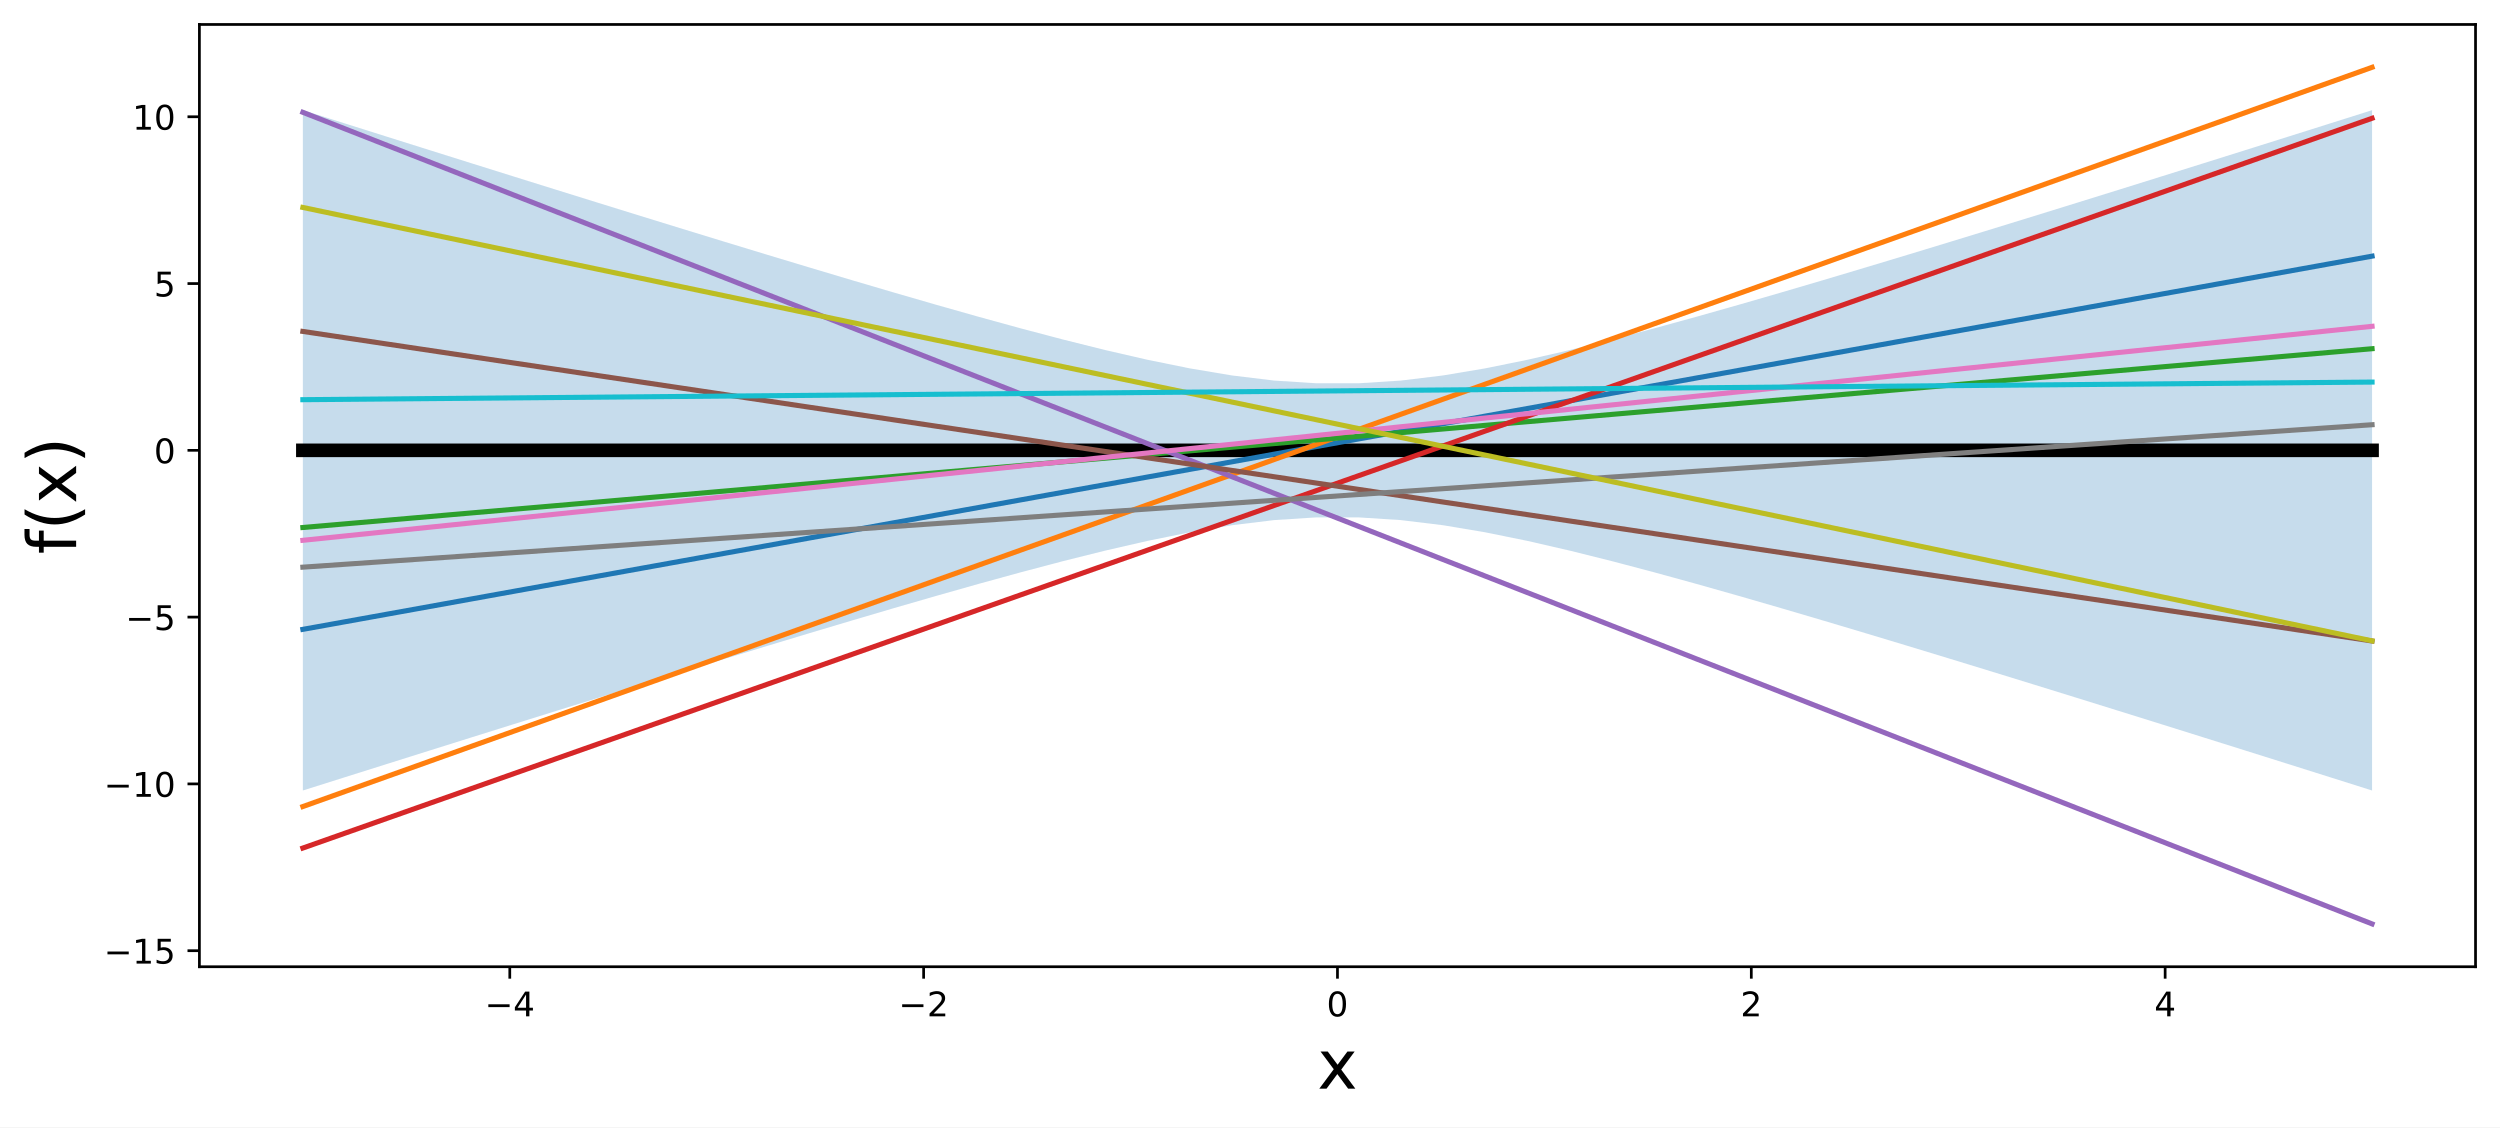
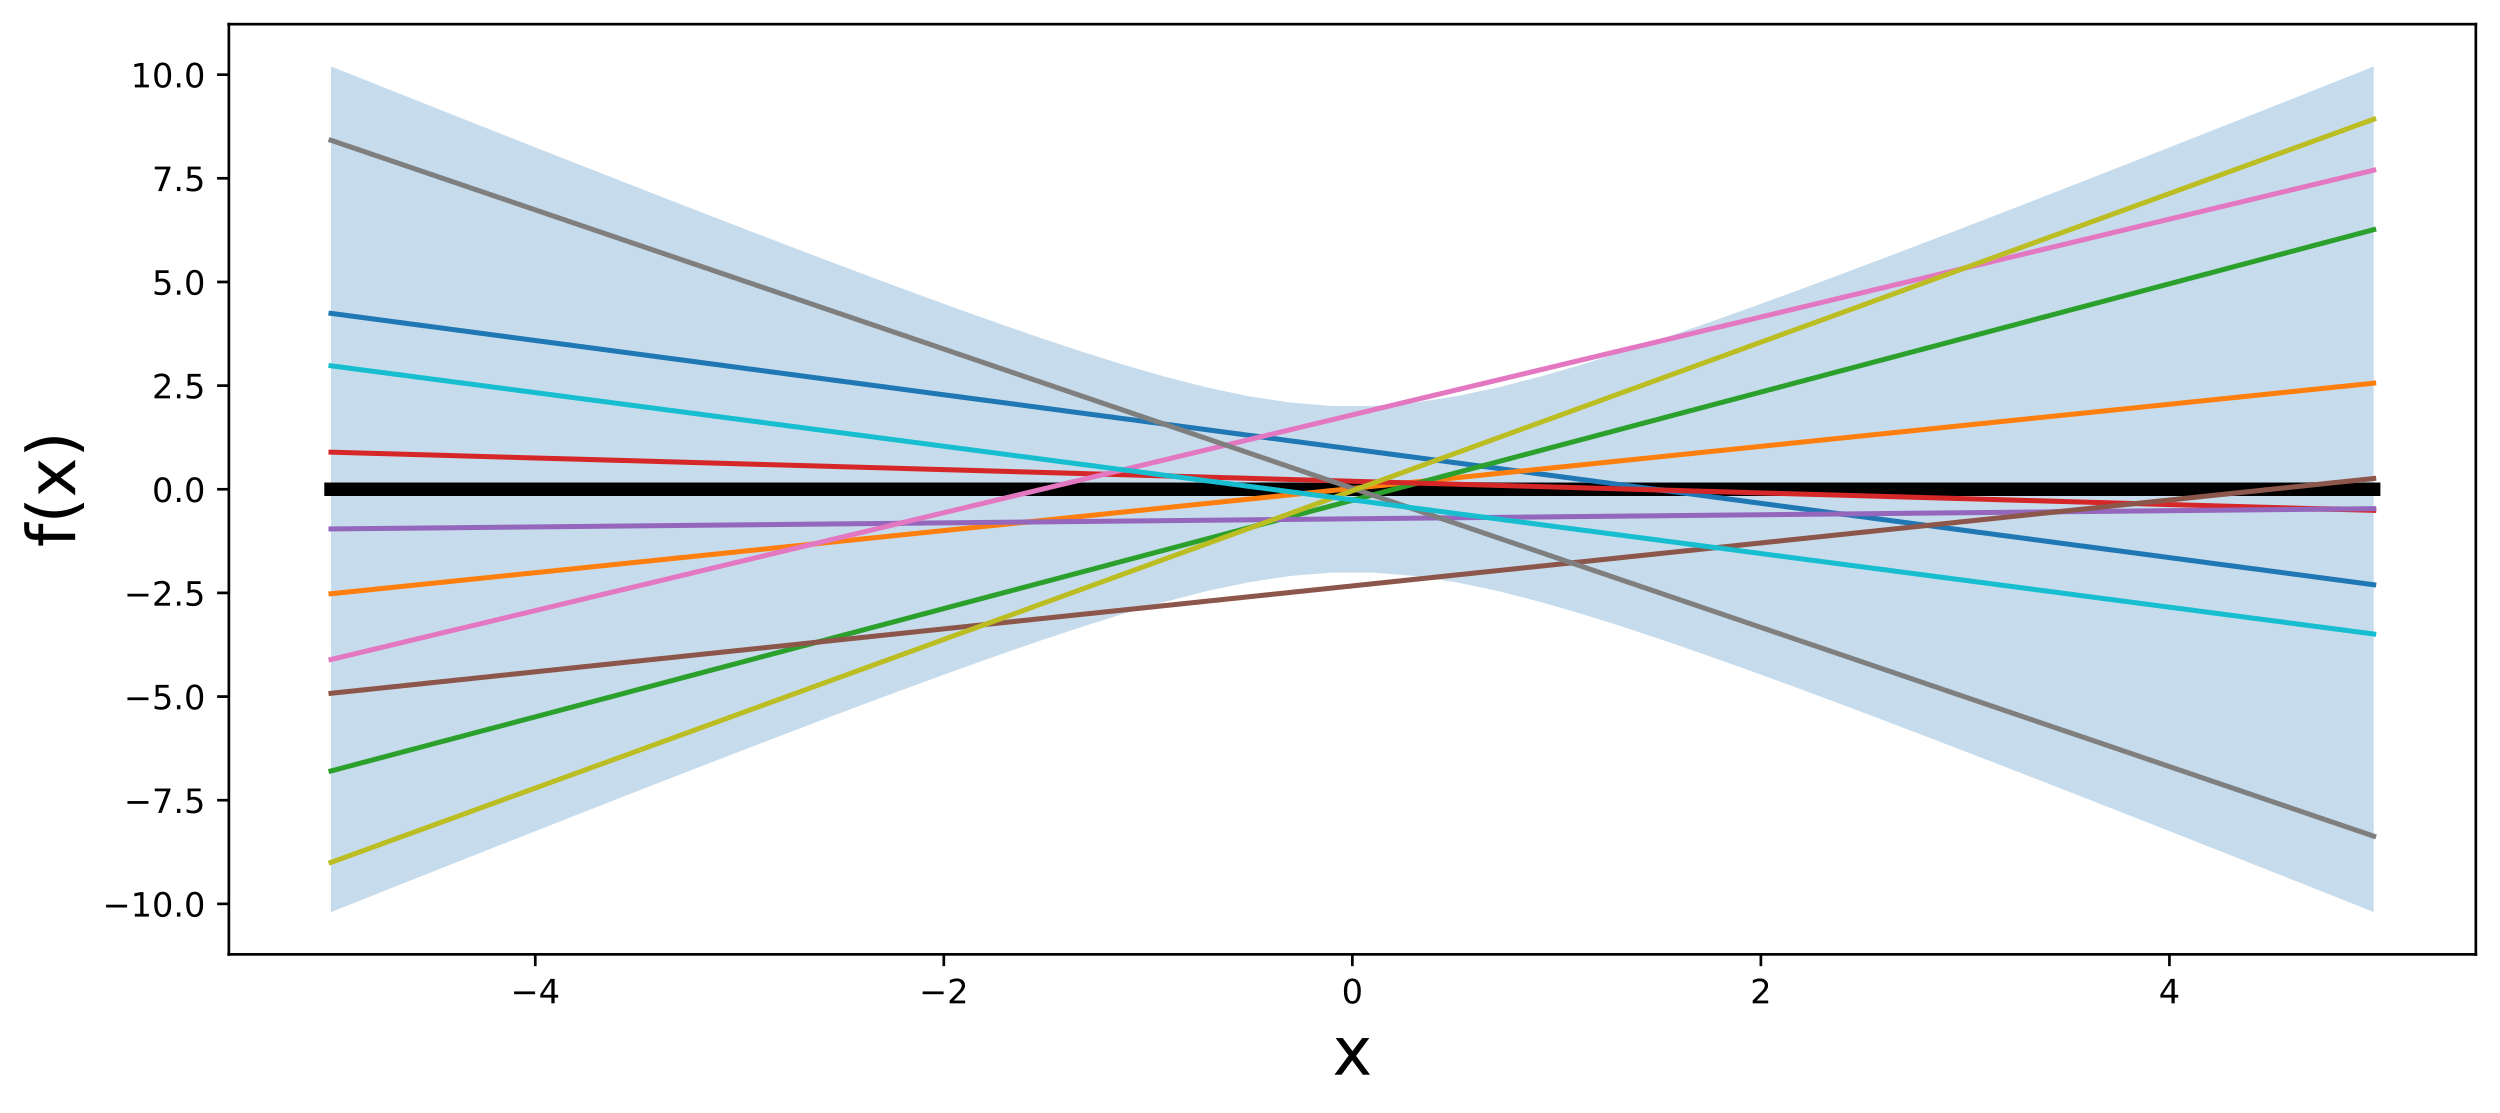
- <svg xmlns="http://www.w3.org/2000/svg" xmlns:xlink="http://www.w3.org/1999/xlink" width="735.461pt" height="331.634pt" viewBox="0 0 735.461 331.634" version="1.1">
+ <svg xmlns="http://www.w3.org/2000/svg" xmlns:xlink="http://www.w3.org/1999/xlink" width="745.002pt" height="331.634pt" viewBox="0 0 745.002 331.634" version="1.1">
  <defs>
    <style type="text/css">*{stroke-linejoin: round; stroke-linecap: butt}</style>
  </defs>
  <g id="figure_1">
    <g id="patch_1">
-       <path d="M 0 331.634  L 735.461 331.634  L 735.461 0  L 0 0  z " style="fill: #ffffff" />
+       <path d="M 0 331.634  L 745.002 331.634  L 745.002 0  L 0 0  z " style="fill: #ffffff" />
    </g>
    <g id="axes_1">
      <g id="patch_2">
-         <path d="M 58.661 284.4  L 728.261 284.4  L 728.261 7.2  L 58.661 7.2  z " style="fill: #ffffff" />
+         <path d="M 68.202 284.4  L 737.802 284.4  L 737.802 7.2  L 68.202 7.2  z " style="fill: #ffffff" />
      </g>
      <g id="PolyCollection_1">
-         <path d="M 89.097 32.409  L 89.097 232.554  L 101.52 228.63  L 113.943 224.713  L 126.366 220.803  L 138.789 216.903  L 151.212 213.013  L 163.635 209.134  L 176.058 205.27  L 188.481 201.421  L 200.904 197.592  L 213.327 193.785  L 225.75 190.004  L 238.173 186.257  L 250.596 182.549  L 263.019 178.891  L 275.442 175.295  L 287.865 171.778  L 300.288 168.364  L 312.711 165.085  L 325.134 161.985  L 337.557 159.128  L 349.98 156.6  L 362.403 154.514  L 374.826 153.006  L 387.249 152.209  L 399.672 152.209  L 412.095 153.006  L 424.518 154.514  L 436.941 156.6  L 449.364 159.128  L 461.787 161.985  L 474.21 165.085  L 486.633 168.364  L 499.056 171.778  L 511.479 175.295  L 523.902 178.891  L 536.326 182.549  L 548.749 186.257  L 561.172 190.004  L 573.595 193.785  L 586.018 197.592  L 598.441 201.421  L 610.864 205.27  L 623.287 209.134  L 635.71 213.013  L 648.133 216.903  L 660.556 220.803  L 672.979 224.713  L 685.402 228.63  L 697.825 232.554  L 697.825 32.409  L 697.825 32.409  L 685.402 36.333  L 672.979 40.251  L 660.556 44.16  L 648.133 48.06  L 635.71 51.951  L 623.287 55.829  L 610.864 59.693  L 598.441 63.542  L 586.018 67.372  L 573.595 71.179  L 561.172 74.959  L 548.749 78.706  L 536.326 82.414  L 523.902 86.072  L 511.479 89.668  L 499.056 93.185  L 486.633 96.599  L 474.21 99.879  L 461.787 102.978  L 449.364 105.835  L 436.941 108.363  L 424.518 110.449  L 412.095 111.957  L 399.672 112.754  L 387.249 112.754  L 374.826 111.957  L 362.403 110.449  L 349.98 108.363  L 337.557 105.835  L 325.134 102.978  L 312.711 99.879  L 300.288 96.599  L 287.865 93.185  L 275.442 89.668  L 263.019 86.072  L 250.596 82.414  L 238.173 78.706  L 225.75 74.959  L 213.327 71.179  L 200.904 67.372  L 188.481 63.542  L 176.058 59.693  L 163.635 55.829  L 151.212 51.951  L 138.789 48.06  L 126.366 44.16  L 113.943 40.251  L 101.52 36.333  L 89.097 32.409  z " clip-path="url(#pd3c9de4908)" style="fill: #1f77b4; fill-opacity: 0.25" />
+         <path d="M 98.638 19.8  L 98.638 271.8  L 111.061 266.859  L 123.484 261.927  L 135.907 257.004  L 148.33 252.093  L 160.753 247.195  L 173.176 242.312  L 185.599 237.446  L 198.022 232.601  L 210.445 227.779  L 222.868 222.986  L 235.291 218.226  L 247.714 213.508  L 260.137 208.839  L 272.56 204.233  L 284.983 199.706  L 297.406 195.278  L 309.829 190.979  L 322.252 186.85  L 334.675 182.947  L 347.098 179.35  L 359.521 176.167  L 371.944 173.541  L 384.367 171.643  L 396.79 170.639  L 409.213 170.639  L 421.636 171.643  L 434.059 173.541  L 446.482 176.167  L 458.905 179.35  L 471.328 182.947  L 483.751 186.85  L 496.174 190.979  L 508.597 195.278  L 521.02 199.706  L 533.443 204.233  L 545.866 208.839  L 558.289 213.508  L 570.712 218.226  L 583.135 222.986  L 595.558 227.779  L 607.981 232.601  L 620.404 237.446  L 632.827 242.312  L 645.25 247.195  L 657.673 252.093  L 670.096 257.004  L 682.519 261.927  L 694.942 266.859  L 707.365 271.8  L 707.365 19.8  L 707.365 19.8  L 694.942 24.741  L 682.519 29.673  L 670.096 34.596  L 657.673 39.507  L 645.25 44.405  L 632.827 49.288  L 620.404 54.154  L 607.981 58.999  L 595.558 63.821  L 583.135 68.614  L 570.712 73.374  L 558.289 78.092  L 545.866 82.761  L 533.443 87.367  L 521.02 91.894  L 508.597 96.322  L 496.174 100.621  L 483.751 104.75  L 471.328 108.653  L 458.905 112.25  L 446.482 115.433  L 434.059 118.059  L 421.636 119.957  L 409.213 120.961  L 396.79 120.961  L 384.367 119.957  L 371.944 118.059  L 359.521 115.433  L 347.098 112.25  L 334.675 108.653  L 322.252 104.75  L 309.829 100.621  L 297.406 96.322  L 284.983 91.894  L 272.56 87.367  L 260.137 82.761  L 247.714 78.092  L 235.291 73.374  L 222.868 68.614  L 210.445 63.821  L 198.022 58.999  L 185.599 54.154  L 173.176 49.288  L 160.753 44.405  L 148.33 39.507  L 135.907 34.596  L 123.484 29.673  L 111.061 24.741  L 98.638 19.8  z " clip-path="url(#pa47fdd08b4)" style="fill: #1f77b4; fill-opacity: 0.25" />
      </g>
      <g id="matplotlib.axis_1">
        <g id="xtick_1">
          <g id="line2d_1">
            <defs>
-               <path id="m77537a6615" d="M 0 0  L 0 3.5  " style="stroke: #000000; stroke-width: 0.8" />
+               <path id="mb3cafa2894" d="M 0 0  L 0 3.5  " style="stroke: #000000; stroke-width: 0.8" />
            </defs>
            <g>
-               <use xlink:href="#m77537a6615" x="149.97" y="284.4" style="stroke: #000000; stroke-width: 0.8" />
+               <use xlink:href="#mb3cafa2894" x="159.511" y="284.4" style="stroke: #000000; stroke-width: 0.8" />
            </g>
          </g>
          <g id="text_1">
-             <g transform="translate(142.5989 298.9984) scale(0.1 -0.1)">
+             <g transform="translate(152.1396 298.9984) scale(0.1 -0.1)">
              <defs>
                <path id="DejaVuSans-2212" d="M 678 2272  L 4684 2272  L 4684 1741  L 678 1741  L 678 2272  z " transform="scale(0.015625)" />
                <path id="DejaVuSans-34" d="M 2419 4116  L 825 1625  L 2419 1625  L 2419 4116  z M 2253 4666  L 3047 4666  L 3047 1625  L 3713 1625  L 3713 1100  L 3047 1100  L 3047 0  L 2419 0  L 2419 1100  L 313 1100  L 313 1709  L 2253 4666  z " transform="scale(0.015625)" />
              </defs>
              <use xlink:href="#DejaVuSans-2212" />
              <use xlink:href="#DejaVuSans-34" x="83.789" />
            </g>
          </g>
        </g>
        <g id="xtick_2">
          <g id="line2d_2">
            <g>
-               <use xlink:href="#m77537a6615" x="271.715" y="284.4" style="stroke: #000000; stroke-width: 0.8" />
+               <use xlink:href="#mb3cafa2894" x="281.256" y="284.4" style="stroke: #000000; stroke-width: 0.8" />
            </g>
          </g>
          <g id="text_2">
-             <g transform="translate(264.3444 298.9984) scale(0.1 -0.1)">
+             <g transform="translate(273.885 298.9984) scale(0.1 -0.1)">
              <defs>
                <path id="DejaVuSans-32" d="M 1228 531  L 3431 531  L 3431 0  L 469 0  L 469 531  Q 828 903 1448 1529  Q 2069 2156 2228 2338  Q 2531 2678 2651 2914  Q 2772 3150 2772 3378  Q 2772 3750 2511 3984  Q 2250 4219 1831 4219  Q 1534 4219 1204 4116  Q 875 4013 500 3803  L 500 4441  Q 881 4594 1212 4672  Q 1544 4750 1819 4750  Q 2544 4750 2975 4387  Q 3406 4025 3406 3419  Q 3406 3131 3298 2873  Q 3191 2616 2906 2266  Q 2828 2175 2409 1742  Q 1991 1309 1228 531  z " transform="scale(0.015625)" />
              </defs>
              <use xlink:href="#DejaVuSans-2212" />
              <use xlink:href="#DejaVuSans-32" x="83.789" />
            </g>
          </g>
        </g>
        <g id="xtick_3">
          <g id="line2d_3">
            <g>
-               <use xlink:href="#m77537a6615" x="393.461" y="284.4" style="stroke: #000000; stroke-width: 0.8" />
+               <use xlink:href="#mb3cafa2894" x="403.002" y="284.4" style="stroke: #000000; stroke-width: 0.8" />
            </g>
          </g>
          <g id="text_3">
-             <g transform="translate(390.2797 298.9984) scale(0.1 -0.1)">
+             <g transform="translate(399.8203 298.9984) scale(0.1 -0.1)">
              <defs>
                <path id="DejaVuSans-30" d="M 2034 4250  Q 1547 4250 1301 3770  Q 1056 3291 1056 2328  Q 1056 1369 1301 889  Q 1547 409 2034 409  Q 2525 409 2770 889  Q 3016 1369 3016 2328  Q 3016 3291 2770 3770  Q 2525 4250 2034 4250  z M 2034 4750  Q 2819 4750 3233 4129  Q 3647 3509 3647 2328  Q 3647 1150 3233 529  Q 2819 -91 2034 -91  Q 1250 -91 836 529  Q 422 1150 422 2328  Q 422 3509 836 4129  Q 1250 4750 2034 4750  z " transform="scale(0.015625)" />
              </defs>
              <use xlink:href="#DejaVuSans-30" />
            </g>
          </g>
        </g>
        <g id="xtick_4">
          <g id="line2d_4">
            <g>
-               <use xlink:href="#m77537a6615" x="515.206" y="284.4" style="stroke: #000000; stroke-width: 0.8" />
+               <use xlink:href="#mb3cafa2894" x="524.747" y="284.4" style="stroke: #000000; stroke-width: 0.8" />
            </g>
          </g>
          <g id="text_4">
-             <g transform="translate(512.0251 298.9984) scale(0.1 -0.1)">
+             <g transform="translate(521.5658 298.9984) scale(0.1 -0.1)">
              <use xlink:href="#DejaVuSans-32" />
            </g>
          </g>
        </g>
        <g id="xtick_5">
          <g id="line2d_5">
            <g>
-               <use xlink:href="#m77537a6615" x="636.952" y="284.4" style="stroke: #000000; stroke-width: 0.8" />
+               <use xlink:href="#mb3cafa2894" x="646.492" y="284.4" style="stroke: #000000; stroke-width: 0.8" />
            </g>
          </g>
          <g id="text_5">
-             <g transform="translate(633.7706 298.9984) scale(0.1 -0.1)">
+             <g transform="translate(643.3112 298.9984) scale(0.1 -0.1)">
              <use xlink:href="#DejaVuSans-34" />
            </g>
          </g>
        </g>
        <g id="text_6">
-           <g transform="translate(387.5422 320.275) scale(0.2 -0.2)">
+           <g transform="translate(397.0828 320.275) scale(0.2 -0.2)">
            <defs>
              <path id="DejaVuSans-78" d="M 3513 3500  L 2247 1797  L 3578 0  L 2900 0  L 1881 1375  L 863 0  L 184 0  L 1544 1831  L 300 3500  L 978 3500  L 1906 2253  L 2834 3500  L 3513 3500  z " transform="scale(0.015625)" />
            </defs>
            <use xlink:href="#DejaVuSans-78" />
          </g>
        </g>
      </g>
      <g id="matplotlib.axis_2">
        <g id="ytick_1">
          <g id="line2d_6">
            <defs>
-               <path id="m934f6e94f5" d="M 0 0  L -3.5 0  " style="stroke: #000000; stroke-width: 0.8" />
+               <path id="m57ff0c80ed" d="M 0 0  L -3.5 0  " style="stroke: #000000; stroke-width: 0.8" />
            </defs>
            <g>
-               <use xlink:href="#m934f6e94f5" x="58.661" y="279.676" style="stroke: #000000; stroke-width: 0.8" />
+               <use xlink:href="#m57ff0c80ed" x="68.202" y="269.353" style="stroke: #000000; stroke-width: 0.8" />
            </g>
          </g>
          <g id="text_7">
-             <g transform="translate(30.55625 283.4748) scale(0.1 -0.1)">
+             <g transform="translate(30.55625 273.1524) scale(0.1 -0.1)">
              <defs>
                <path id="DejaVuSans-31" d="M 794 531  L 1825 531  L 1825 4091  L 703 3866  L 703 4441  L 1819 4666  L 2450 4666  L 2450 531  L 3481 531  L 3481 0  L 794 0  L 794 531  z " transform="scale(0.015625)" />
-                 <path id="DejaVuSans-35" d="M 691 4666  L 3169 4666  L 3169 4134  L 1269 4134  L 1269 2991  Q 1406 3038 1543 3061  Q 1681 3084 1819 3084  Q 2600 3084 3056 2656  Q 3513 2228 3513 1497  Q 3513 744 3044 326  Q 2575 -91 1722 -91  Q 1428 -91 1123 -41  Q 819 9 494 109  L 494 744  Q 775 591 1075 516  Q 1375 441 1709 441  Q 2250 441 2565 725  Q 2881 1009 2881 1497  Q 2881 1984 2565 2268  Q 2250 2553 1709 2553  Q 1456 2553 1204 2497  Q 953 2441 691 2322  L 691 4666  z " transform="scale(0.015625)" />
+                 <path id="DejaVuSans-2e" d="M 684 794  L 1344 794  L 1344 0  L 684 0  L 684 794  z " transform="scale(0.015625)" />
              </defs>
              <use xlink:href="#DejaVuSans-2212" />
              <use xlink:href="#DejaVuSans-31" x="83.789" />
-               <use xlink:href="#DejaVuSans-35" x="147.412" />
+               <use xlink:href="#DejaVuSans-30" x="147.412" />
+               <use xlink:href="#DejaVuSans-2e" x="211.035" />
+               <use xlink:href="#DejaVuSans-30" x="242.822" />
            </g>
          </g>
        </g>
        <g id="ytick_2">
          <g id="line2d_7">
            <g>
-               <use xlink:href="#m934f6e94f5" x="58.661" y="230.611" style="stroke: #000000; stroke-width: 0.8" />
+               <use xlink:href="#m57ff0c80ed" x="68.202" y="238.465" style="stroke: #000000; stroke-width: 0.8" />
            </g>
          </g>
          <g id="text_8">
-             <g transform="translate(30.55625 234.4101) scale(0.1 -0.1)">
-               <use xlink:href="#DejaVuSans-2212" />
-               <use xlink:href="#DejaVuSans-31" x="83.789" />
-               <use xlink:href="#DejaVuSans-30" x="147.412" />
+             <g transform="translate(36.91875 242.2641) scale(0.1 -0.1)">
+               <defs>
+                 <path id="DejaVuSans-37" d="M 525 4666  L 3525 4666  L 3525 4397  L 1831 0  L 1172 0  L 2766 4134  L 525 4134  L 525 4666  z " transform="scale(0.015625)" />
+                 <path id="DejaVuSans-35" d="M 691 4666  L 3169 4666  L 3169 4134  L 1269 4134  L 1269 2991  Q 1406 3038 1543 3061  Q 1681 3084 1819 3084  Q 2600 3084 3056 2656  Q 3513 2228 3513 1497  Q 3513 744 3044 326  Q 2575 -91 1722 -91  Q 1428 -91 1123 -41  Q 819 9 494 109  L 494 744  Q 775 591 1075 516  Q 1375 441 1709 441  Q 2250 441 2565 725  Q 2881 1009 2881 1497  Q 2881 1984 2565 2268  Q 2250 2553 1709 2553  Q 1456 2553 1204 2497  Q 953 2441 691 2322  L 691 4666  z " transform="scale(0.015625)" />
+               </defs>
+               <use xlink:href="#DejaVuSans-2212" />
+               <use xlink:href="#DejaVuSans-37" x="83.789" />
+               <use xlink:href="#DejaVuSans-2e" x="147.412" />
+               <use xlink:href="#DejaVuSans-35" x="179.199" />
            </g>
          </g>
        </g>
        <g id="ytick_3">
          <g id="line2d_8">
            <g>
-               <use xlink:href="#m934f6e94f5" x="58.661" y="181.546" style="stroke: #000000; stroke-width: 0.8" />
+               <use xlink:href="#m57ff0c80ed" x="68.202" y="207.577" style="stroke: #000000; stroke-width: 0.8" />
            </g>
          </g>
          <g id="text_9">
-             <g transform="translate(36.91875 185.3455) scale(0.1 -0.1)">
+             <g transform="translate(36.91875 211.3758) scale(0.1 -0.1)">
              <use xlink:href="#DejaVuSans-2212" />
              <use xlink:href="#DejaVuSans-35" x="83.789" />
+               <use xlink:href="#DejaVuSans-2e" x="147.412" />
+               <use xlink:href="#DejaVuSans-30" x="179.199" />
            </g>
          </g>
        </g>
        <g id="ytick_4">
          <g id="line2d_9">
            <g>
-               <use xlink:href="#m934f6e94f5" x="58.661" y="132.482" style="stroke: #000000; stroke-width: 0.8" />
+               <use xlink:href="#m57ff0c80ed" x="68.202" y="176.688" style="stroke: #000000; stroke-width: 0.8" />
            </g>
          </g>
          <g id="text_10">
-             <g transform="translate(45.29844 136.2808) scale(0.1 -0.1)">
-               <use xlink:href="#DejaVuSans-30" />
+             <g transform="translate(36.91875 180.4875) scale(0.1 -0.1)">
+               <use xlink:href="#DejaVuSans-2212" />
+               <use xlink:href="#DejaVuSans-32" x="83.789" />
+               <use xlink:href="#DejaVuSans-2e" x="147.412" />
+               <use xlink:href="#DejaVuSans-35" x="179.199" />
            </g>
          </g>
        </g>
        <g id="ytick_5">
          <g id="line2d_10">
            <g>
-               <use xlink:href="#m934f6e94f5" x="58.661" y="83.417" style="stroke: #000000; stroke-width: 0.8" />
+               <use xlink:href="#m57ff0c80ed" x="68.202" y="145.8" style="stroke: #000000; stroke-width: 0.8" />
            </g>
          </g>
          <g id="text_11">
-             <g transform="translate(45.29844 87.21618) scale(0.1 -0.1)">
-               <use xlink:href="#DejaVuSans-35" />
+             <g transform="translate(45.29844 149.5992) scale(0.1 -0.1)">
+               <use xlink:href="#DejaVuSans-30" />
+               <use xlink:href="#DejaVuSans-2e" x="63.623" />
+               <use xlink:href="#DejaVuSans-30" x="95.41" />
            </g>
          </g>
        </g>
        <g id="ytick_6">
          <g id="line2d_11">
            <g>
-               <use xlink:href="#m934f6e94f5" x="58.661" y="34.352" style="stroke: #000000; stroke-width: 0.8" />
+               <use xlink:href="#m57ff0c80ed" x="68.202" y="114.912" style="stroke: #000000; stroke-width: 0.8" />
            </g>
          </g>
          <g id="text_12">
-             <g transform="translate(38.93594 38.15154) scale(0.1 -0.1)">
+             <g transform="translate(45.29844 118.7109) scale(0.1 -0.1)">
+               <use xlink:href="#DejaVuSans-32" />
+               <use xlink:href="#DejaVuSans-2e" x="63.623" />
+               <use xlink:href="#DejaVuSans-35" x="95.41" />
+             </g>
+           </g>
+         </g>
+         <g id="ytick_7">
+           <g id="line2d_12">
+             <g>
+               <use xlink:href="#m57ff0c80ed" x="68.202" y="84.023" style="stroke: #000000; stroke-width: 0.8" />
+             </g>
+           </g>
+           <g id="text_13">
+             <g transform="translate(45.29844 87.82264) scale(0.1 -0.1)">
+               <use xlink:href="#DejaVuSans-35" />
+               <use xlink:href="#DejaVuSans-2e" x="63.623" />
+               <use xlink:href="#DejaVuSans-30" x="95.41" />
+             </g>
+           </g>
+         </g>
+         <g id="ytick_8">
+           <g id="line2d_13">
+             <g>
+               <use xlink:href="#m57ff0c80ed" x="68.202" y="53.135" style="stroke: #000000; stroke-width: 0.8" />
+             </g>
+           </g>
+           <g id="text_14">
+             <g transform="translate(45.29844 56.93435) scale(0.1 -0.1)">
+               <use xlink:href="#DejaVuSans-37" />
+               <use xlink:href="#DejaVuSans-2e" x="63.623" />
+               <use xlink:href="#DejaVuSans-35" x="95.41" />
+             </g>
+           </g>
+         </g>
+         <g id="ytick_9">
+           <g id="line2d_14">
+             <g>
+               <use xlink:href="#m57ff0c80ed" x="68.202" y="22.247" style="stroke: #000000; stroke-width: 0.8" />
+             </g>
+           </g>
+           <g id="text_15">
+             <g transform="translate(38.93594 26.04605) scale(0.1 -0.1)">
              <use xlink:href="#DejaVuSans-31" />
              <use xlink:href="#DejaVuSans-30" x="63.623" />
-             </g>
-           </g>
-         </g>
-         <g id="text_13">
+               <use xlink:href="#DejaVuSans-2e" x="127.246" />
+               <use xlink:href="#DejaVuSans-30" x="159.033" />
+             </g>
+           </g>
+         </g>
+         <g id="text_16">
          <g transform="translate(22.39688 163.0422) rotate(-90) scale(0.2 -0.2)">
            <defs>
              <path id="DejaVuSans-66" d="M 2375 4863  L 2375 4384  L 1825 4384  Q 1516 4384 1395 4259  Q 1275 4134 1275 3809  L 1275 3500  L 2222 3500  L 2222 3053  L 1275 3053  L 1275 0  L 697 0  L 697 3053  L 147 3053  L 147 3500  L 697 3500  L 697 3744  Q 697 4328 969 4595  Q 1241 4863 1831 4863  L 2375 4863  z " transform="scale(0.015625)" />
              <path id="DejaVuSans-28" d="M 1984 4856  Q 1566 4138 1362 3434  Q 1159 2731 1159 2009  Q 1159 1288 1364 580  Q 1569 -128 1984 -844  L 1484 -844  Q 1016 -109 783 600  Q 550 1309 550 2009  Q 550 2706 781 3412  Q 1013 4119 1484 4856  L 1984 4856  z " transform="scale(0.015625)" />
              <path id="DejaVuSans-29" d="M 513 4856  L 1013 4856  Q 1481 4119 1714 3412  Q 1947 2706 1947 2009  Q 1947 1309 1714 600  Q 1481 -109 1013 -844  L 513 -844  Q 928 -128 1133 580  Q 1338 1288 1338 2009  Q 1338 2731 1133 3434  Q 928 4138 513 4856  z " transform="scale(0.015625)" />
            </defs>
            <use xlink:href="#DejaVuSans-66" />
            <use xlink:href="#DejaVuSans-28" x="35.205" />
            <use xlink:href="#DejaVuSans-78" x="74.219" />
            <use xlink:href="#DejaVuSans-29" x="133.398" />
          </g>
        </g>
      </g>
-       <g id="line2d_12">
-         <path d="M 89.097 132.482  L 101.52 132.482  L 113.943 132.482  L 126.366 132.482  L 138.789 132.482  L 151.212 132.482  L 163.635 132.482  L 176.058 132.482  L 188.481 132.482  L 200.904 132.482  L 213.327 132.482  L 225.75 132.482  L 238.173 132.482  L 250.596 132.482  L 263.019 132.482  L 275.442 132.482  L 287.865 132.482  L 300.288 132.482  L 312.711 132.482  L 325.134 132.482  L 337.557 132.482  L 349.98 132.482  L 362.403 132.482  L 374.826 132.482  L 387.249 132.482  L 399.672 132.482  L 412.095 132.482  L 424.518 132.482  L 436.941 132.482  L 449.364 132.482  L 461.787 132.482  L 474.21 132.482  L 486.633 132.482  L 499.056 132.482  L 511.479 132.482  L 523.902 132.482  L 536.326 132.482  L 548.749 132.482  L 561.172 132.482  L 573.595 132.482  L 586.018 132.482  L 598.441 132.482  L 610.864 132.482  L 623.287 132.482  L 635.71 132.482  L 648.133 132.482  L 660.556 132.482  L 672.979 132.482  L 685.402 132.482  L 697.825 132.482  " clip-path="url(#pd3c9de4908)" style="fill: none; stroke: #000000; stroke-width: 4; stroke-linecap: square" />
-       </g>
-       <g id="line2d_13">
-         <path d="M 89.097 185.148  L 101.52 182.908  L 113.943 180.667  L 126.366 178.426  L 138.789 176.185  L 151.212 173.945  L 163.635 171.704  L 176.058 169.463  L 188.481 167.223  L 200.904 164.982  L 213.327 162.741  L 225.75 160.5  L 238.173 158.26  L 250.596 156.019  L 263.019 153.778  L 275.442 151.537  L 287.865 149.297  L 300.288 147.056  L 312.711 144.815  L 325.134 142.575  L 337.557 140.334  L 349.98 138.093  L 362.403 135.852  L 374.826 133.612  L 387.249 131.371  L 399.672 129.13  L 412.095 126.889  L 424.518 124.649  L 436.941 122.408  L 449.364 120.167  L 461.787 117.927  L 474.21 115.686  L 486.633 113.445  L 499.056 111.204  L 511.479 108.964  L 523.902 106.723  L 536.326 104.482  L 548.749 102.241  L 561.172 100.001  L 573.595 97.76  L 586.018 95.519  L 598.441 93.279  L 610.864 91.038  L 623.287 88.797  L 635.71 86.556  L 648.133 84.316  L 660.556 82.075  L 672.979 79.834  L 685.402 77.593  L 697.825 75.353  " clip-path="url(#pd3c9de4908)" style="fill: none; stroke: #1f77b4; stroke-width: 1.5; stroke-linecap: square" />
-       </g>
-       <g id="line2d_14">
-         <path d="M 89.097 237.273  L 101.52 232.835  L 113.943 228.397  L 126.366 223.959  L 138.789 219.52  L 151.212 215.082  L 163.635 210.644  L 176.058 206.206  L 188.481 201.767  L 200.904 197.329  L 213.327 192.891  L 225.75 188.453  L 238.173 184.015  L 250.596 179.576  L 263.019 175.138  L 275.442 170.7  L 287.865 166.262  L 300.288 161.823  L 312.711 157.385  L 325.134 152.947  L 337.557 148.509  L 349.98 144.07  L 362.403 139.632  L 374.826 135.194  L 387.249 130.756  L 399.672 126.318  L 412.095 121.879  L 424.518 117.441  L 436.941 113.003  L 449.364 108.565  L 461.787 104.126  L 474.21 99.688  L 486.633 95.25  L 499.056 90.812  L 511.479 86.373  L 523.902 81.935  L 536.326 77.497  L 548.749 73.059  L 561.172 68.621  L 573.595 64.182  L 586.018 59.744  L 598.441 55.306  L 610.864 50.868  L 623.287 46.429  L 635.71 41.991  L 648.133 37.553  L 660.556 33.115  L 672.979 28.676  L 685.402 24.238  L 697.825 19.8  " clip-path="url(#pd3c9de4908)" style="fill: none; stroke: #ff7f0e; stroke-width: 1.5; stroke-linecap: square" />
-       </g>
      <g id="line2d_15">
-         <path d="M 89.097 155.182  L 101.52 154.109  L 113.943 153.036  L 126.366 151.962  L 138.789 150.889  L 151.212 149.815  L 163.635 148.742  L 176.058 147.669  L 188.481 146.595  L 200.904 145.522  L 213.327 144.449  L 225.75 143.375  L 238.173 142.302  L 250.596 141.229  L 263.019 140.155  L 275.442 139.082  L 287.865 138.009  L 300.288 136.935  L 312.711 135.862  L 325.134 134.789  L 337.557 133.715  L 349.98 132.642  L 362.403 131.569  L 374.826 130.495  L 387.249 129.422  L 399.672 128.349  L 412.095 127.275  L 424.518 126.202  L 436.941 125.128  L 449.364 124.055  L 461.787 122.982  L 474.21 121.908  L 486.633 120.835  L 499.056 119.762  L 511.479 118.688  L 523.902 117.615  L 536.326 116.542  L 548.749 115.468  L 561.172 114.395  L 573.595 113.322  L 586.018 112.248  L 598.441 111.175  L 610.864 110.102  L 623.287 109.028  L 635.71 107.955  L 648.133 106.882  L 660.556 105.808  L 672.979 104.735  L 685.402 103.661  L 697.825 102.588  " clip-path="url(#pd3c9de4908)" style="fill: none; stroke: #2ca02c; stroke-width: 1.5; stroke-linecap: square" />
+         <path d="M 98.638 145.8  L 111.061 145.8  L 123.484 145.8  L 135.907 145.8  L 148.33 145.8  L 160.753 145.8  L 173.176 145.8  L 185.599 145.8  L 198.022 145.8  L 210.445 145.8  L 222.868 145.8  L 235.291 145.8  L 247.714 145.8  L 260.137 145.8  L 272.56 145.8  L 284.983 145.8  L 297.406 145.8  L 309.829 145.8  L 322.252 145.8  L 334.675 145.8  L 347.098 145.8  L 359.521 145.8  L 371.944 145.8  L 384.367 145.8  L 396.79 145.8  L 409.213 145.8  L 421.636 145.8  L 434.059 145.8  L 446.482 145.8  L 458.905 145.8  L 471.328 145.8  L 483.751 145.8  L 496.174 145.8  L 508.597 145.8  L 521.02 145.8  L 533.443 145.8  L 545.866 145.8  L 558.289 145.8  L 570.712 145.8  L 583.135 145.8  L 595.558 145.8  L 607.981 145.8  L 620.404 145.8  L 632.827 145.8  L 645.25 145.8  L 657.673 145.8  L 670.096 145.8  L 682.519 145.8  L 694.942 145.8  L 707.365 145.8  " clip-path="url(#pa47fdd08b4)" style="fill: none; stroke: #000000; stroke-width: 4; stroke-linecap: square" />
      </g>
      <g id="line2d_16">
-         <path d="M 89.097 249.481  L 101.52 245.099  L 113.943 240.718  L 126.366 236.337  L 138.789 231.955  L 151.212 227.574  L 163.635 223.192  L 176.058 218.811  L 188.481 214.43  L 200.904 210.048  L 213.327 205.667  L 225.75 201.285  L 238.173 196.904  L 250.596 192.523  L 263.019 188.141  L 275.442 183.76  L 287.865 179.378  L 300.288 174.997  L 312.711 170.615  L 325.134 166.234  L 337.557 161.853  L 349.98 157.471  L 362.403 153.09  L 374.826 148.708  L 387.249 144.327  L 399.672 139.946  L 412.095 135.564  L 424.518 131.183  L 436.941 126.801  L 449.364 122.42  L 461.787 118.039  L 474.21 113.657  L 486.633 109.276  L 499.056 104.894  L 511.479 100.513  L 523.902 96.132  L 536.326 91.75  L 548.749 87.369  L 561.172 82.987  L 573.595 78.606  L 586.018 74.224  L 598.441 69.843  L 610.864 65.462  L 623.287 61.08  L 635.71 56.699  L 648.133 52.317  L 660.556 47.936  L 672.979 43.555  L 685.402 39.173  L 697.825 34.792  " clip-path="url(#pd3c9de4908)" style="fill: none; stroke: #d62728; stroke-width: 1.5; stroke-linecap: square" />
+         <path d="M 98.638 93.384  L 111.061 95.035  L 123.484 96.686  L 135.907 98.336  L 148.33 99.987  L 160.753 101.637  L 173.176 103.288  L 185.599 104.938  L 198.022 106.589  L 210.445 108.239  L 222.868 109.89  L 235.291 111.54  L 247.714 113.191  L 260.137 114.841  L 272.56 116.492  L 284.983 118.142  L 297.406 119.793  L 309.829 121.443  L 322.252 123.094  L 334.675 124.744  L 347.098 126.395  L 359.521 128.045  L 371.944 129.696  L 384.367 131.346  L 396.79 132.997  L 409.213 134.647  L 421.636 136.298  L 434.059 137.949  L 446.482 139.599  L 458.905 141.25  L 471.328 142.9  L 483.751 144.551  L 496.174 146.201  L 508.597 147.852  L 521.02 149.502  L 533.443 151.153  L 545.866 152.803  L 558.289 154.454  L 570.712 156.104  L 583.135 157.755  L 595.558 159.405  L 607.981 161.056  L 620.404 162.706  L 632.827 164.357  L 645.25 166.007  L 657.673 167.658  L 670.096 169.308  L 682.519 170.959  L 694.942 172.609  L 707.365 174.26  " clip-path="url(#pa47fdd08b4)" style="fill: none; stroke: #1f77b4; stroke-width: 1.5; stroke-linecap: square" />
      </g>
      <g id="line2d_17">
-         <path d="M 89.097 33.045  L 101.52 37.917  L 113.943 42.79  L 126.366 47.662  L 138.789 52.535  L 151.212 57.408  L 163.635 62.28  L 176.058 67.153  L 188.481 72.025  L 200.904 76.898  L 213.327 81.77  L 225.75 86.643  L 238.173 91.515  L 250.596 96.388  L 263.019 101.261  L 275.442 106.133  L 287.865 111.006  L 300.288 115.878  L 312.711 120.751  L 325.134 125.623  L 337.557 130.496  L 349.98 135.368  L 362.403 140.241  L 374.826 145.114  L 387.249 149.986  L 399.672 154.859  L 412.095 159.731  L 424.518 164.604  L 436.941 169.476  L 449.364 174.349  L 461.787 179.221  L 474.21 184.094  L 486.633 188.967  L 499.056 193.839  L 511.479 198.712  L 523.902 203.584  L 536.326 208.457  L 548.749 213.329  L 561.172 218.202  L 573.595 223.074  L 586.018 227.947  L 598.441 232.82  L 610.864 237.692  L 623.287 242.565  L 635.71 247.437  L 648.133 252.31  L 660.556 257.182  L 672.979 262.055  L 685.402 266.927  L 697.825 271.8  " clip-path="url(#pd3c9de4908)" style="fill: none; stroke: #9467bd; stroke-width: 1.5; stroke-linecap: square" />
+         <path d="M 98.638 176.929  L 111.061 175.649  L 123.484 174.368  L 135.907 173.088  L 148.33 171.807  L 160.753 170.526  L 173.176 169.246  L 185.599 167.965  L 198.022 166.685  L 210.445 165.404  L 222.868 164.124  L 235.291 162.843  L 247.714 161.562  L 260.137 160.282  L 272.56 159.001  L 284.983 157.721  L 297.406 156.44  L 309.829 155.16  L 322.252 153.879  L 334.675 152.598  L 347.098 151.318  L 359.521 150.037  L 371.944 148.757  L 384.367 147.476  L 396.79 146.196  L 409.213 144.915  L 421.636 143.634  L 434.059 142.354  L 446.482 141.073  L 458.905 139.793  L 471.328 138.512  L 483.751 137.232  L 496.174 135.951  L 508.597 134.671  L 521.02 133.39  L 533.443 132.109  L 545.866 130.829  L 558.289 129.548  L 570.712 128.268  L 583.135 126.987  L 595.558 125.707  L 607.981 124.426  L 620.404 123.145  L 632.827 121.865  L 645.25 120.584  L 657.673 119.304  L 670.096 118.023  L 682.519 116.743  L 694.942 115.462  L 707.365 114.181  " clip-path="url(#pa47fdd08b4)" style="fill: none; stroke: #ff7f0e; stroke-width: 1.5; stroke-linecap: square" />
      </g>
      <g id="line2d_18">
-         <path d="M 89.097 97.502  L 101.52 99.361  L 113.943 101.22  L 126.366 103.078  L 138.789 104.937  L 151.212 106.796  L 163.635 108.654  L 176.058 110.513  L 188.481 112.371  L 200.904 114.23  L 213.327 116.089  L 225.75 117.947  L 238.173 119.806  L 250.596 121.665  L 263.019 123.523  L 275.442 125.382  L 287.865 127.24  L 300.288 129.099  L 312.711 130.958  L 325.134 132.816  L 337.557 134.675  L 349.98 136.534  L 362.403 138.392  L 374.826 140.251  L 387.249 142.11  L 399.672 143.968  L 412.095 145.827  L 424.518 147.685  L 436.941 149.544  L 449.364 151.403  L 461.787 153.261  L 474.21 155.12  L 486.633 156.979  L 499.056 158.837  L 511.479 160.696  L 523.902 162.554  L 536.326 164.413  L 548.749 166.272  L 561.172 168.13  L 573.595 169.989  L 586.018 171.848  L 598.441 173.706  L 610.864 175.565  L 623.287 177.424  L 635.71 179.282  L 648.133 181.141  L 660.556 182.999  L 672.979 184.858  L 685.402 186.717  L 697.825 188.575  " clip-path="url(#pd3c9de4908)" style="fill: none; stroke: #8c564b; stroke-width: 1.5; stroke-linecap: square" />
+         <path d="M 98.638 229.741  L 111.061 226.449  L 123.484 223.157  L 135.907 219.864  L 148.33 216.572  L 160.753 213.28  L 173.176 209.988  L 185.599 206.696  L 198.022 203.404  L 210.445 200.112  L 222.868 196.82  L 235.291 193.528  L 247.714 190.236  L 260.137 186.944  L 272.56 183.652  L 284.983 180.36  L 297.406 177.068  L 309.829 173.776  L 322.252 170.484  L 334.675 167.192  L 347.098 163.9  L 359.521 160.608  L 371.944 157.316  L 384.367 154.024  L 396.79 150.732  L 409.213 147.44  L 421.636 144.148  L 434.059 140.855  L 446.482 137.563  L 458.905 134.271  L 471.328 130.979  L 483.751 127.687  L 496.174 124.395  L 508.597 121.103  L 521.02 117.811  L 533.443 114.519  L 545.866 111.227  L 558.289 107.935  L 570.712 104.643  L 583.135 101.351  L 595.558 98.059  L 607.981 94.767  L 620.404 91.475  L 632.827 88.183  L 645.25 84.891  L 657.673 81.599  L 670.096 78.307  L 682.519 75.015  L 694.942 71.723  L 707.365 68.431  " clip-path="url(#pa47fdd08b4)" style="fill: none; stroke: #2ca02c; stroke-width: 1.5; stroke-linecap: square" />
      </g>
      <g id="line2d_19">
-         <path d="M 89.097 158.952  L 101.52 157.667  L 113.943 156.383  L 126.366 155.098  L 138.789 153.813  L 151.212 152.528  L 163.635 151.243  L 176.058 149.958  L 188.481 148.673  L 200.904 147.389  L 213.327 146.104  L 225.75 144.819  L 238.173 143.534  L 250.596 142.249  L 263.019 140.964  L 275.442 139.679  L 287.865 138.395  L 300.288 137.11  L 312.711 135.825  L 325.134 134.54  L 337.557 133.255  L 349.98 131.97  L 362.403 130.686  L 374.826 129.401  L 387.249 128.116  L 399.672 126.831  L 412.095 125.546  L 424.518 124.261  L 436.941 122.976  L 449.364 121.692  L 461.787 120.407  L 474.21 119.122  L 486.633 117.837  L 499.056 116.552  L 511.479 115.267  L 523.902 113.982  L 536.326 112.698  L 548.749 111.413  L 561.172 110.128  L 573.595 108.843  L 586.018 107.558  L 598.441 106.273  L 610.864 104.988  L 623.287 103.704  L 635.71 102.419  L 648.133 101.134  L 660.556 99.849  L 672.979 98.564  L 685.402 97.279  L 697.825 95.995  " clip-path="url(#pd3c9de4908)" style="fill: none; stroke: #e377c2; stroke-width: 1.5; stroke-linecap: square" />
+         <path d="M 98.638 134.747  L 111.061 135.101  L 123.484 135.455  L 135.907 135.809  L 148.33 136.163  L 160.753 136.517  L 173.176 136.871  L 185.599 137.225  L 198.022 137.579  L 210.445 137.933  L 222.868 138.286  L 235.291 138.64  L 247.714 138.994  L 260.137 139.348  L 272.56 139.702  L 284.983 140.056  L 297.406 140.41  L 309.829 140.764  L 322.252 141.118  L 334.675 141.472  L 347.098 141.826  L 359.521 142.18  L 371.944 142.533  L 384.367 142.887  L 396.79 143.241  L 409.213 143.595  L 421.636 143.949  L 434.059 144.303  L 446.482 144.657  L 458.905 145.011  L 471.328 145.365  L 483.751 145.719  L 496.174 146.073  L 508.597 146.427  L 521.02 146.781  L 533.443 147.134  L 545.866 147.488  L 558.289 147.842  L 570.712 148.196  L 583.135 148.55  L 595.558 148.904  L 607.981 149.258  L 620.404 149.612  L 632.827 149.966  L 645.25 150.32  L 657.673 150.674  L 670.096 151.028  L 682.519 151.382  L 694.942 151.735  L 707.365 152.089  " clip-path="url(#pa47fdd08b4)" style="fill: none; stroke: #d62728; stroke-width: 1.5; stroke-linecap: square" />
      </g>
      <g id="line2d_20">
-         <path d="M 89.097 166.851  L 101.52 165.996  L 113.943 165.14  L 126.366 164.285  L 138.789 163.43  L 151.212 162.575  L 163.635 161.72  L 176.058 160.865  L 188.481 160.01  L 200.904 159.154  L 213.327 158.299  L 225.75 157.444  L 238.173 156.589  L 250.596 155.734  L 263.019 154.879  L 275.442 154.024  L 287.865 153.168  L 300.288 152.313  L 312.711 151.458  L 325.134 150.603  L 337.557 149.748  L 349.98 148.893  L 362.403 148.038  L 374.826 147.182  L 387.249 146.327  L 399.672 145.472  L 412.095 144.617  L 424.518 143.762  L 436.941 142.907  L 449.364 142.052  L 461.787 141.196  L 474.21 140.341  L 486.633 139.486  L 499.056 138.631  L 511.479 137.776  L 523.902 136.921  L 536.326 136.066  L 548.749 135.21  L 561.172 134.355  L 573.595 133.5  L 586.018 132.645  L 598.441 131.79  L 610.864 130.935  L 623.287 130.08  L 635.71 129.224  L 648.133 128.369  L 660.556 127.514  L 672.979 126.659  L 685.402 125.804  L 697.825 124.949  " clip-path="url(#pd3c9de4908)" style="fill: none; stroke: #7f7f7f; stroke-width: 1.5; stroke-linecap: square" />
+         <path d="M 98.638 157.622  L 111.061 157.499  L 123.484 157.376  L 135.907 157.252  L 148.33 157.129  L 160.753 157.006  L 173.176 156.883  L 185.599 156.759  L 198.022 156.636  L 210.445 156.513  L 222.868 156.39  L 235.291 156.267  L 247.714 156.143  L 260.137 156.02  L 272.56 155.897  L 284.983 155.774  L 297.406 155.65  L 309.829 155.527  L 322.252 155.404  L 334.675 155.281  L 347.098 155.158  L 359.521 155.034  L 371.944 154.911  L 384.367 154.788  L 396.79 154.665  L 409.213 154.541  L 421.636 154.418  L 434.059 154.295  L 446.482 154.172  L 458.905 154.049  L 471.328 153.925  L 483.751 153.802  L 496.174 153.679  L 508.597 153.556  L 521.02 153.432  L 533.443 153.309  L 545.866 153.186  L 558.289 153.063  L 570.712 152.94  L 583.135 152.816  L 595.558 152.693  L 607.981 152.57  L 620.404 152.447  L 632.827 152.323  L 645.25 152.2  L 657.673 152.077  L 670.096 151.954  L 682.519 151.831  L 694.942 151.707  L 707.365 151.584  " clip-path="url(#pa47fdd08b4)" style="fill: none; stroke: #9467bd; stroke-width: 1.5; stroke-linecap: square" />
      </g>
      <g id="line2d_21">
-         <path d="M 89.097 61.031  L 101.52 63.633  L 113.943 66.235  L 126.366 68.837  L 138.789 71.44  L 151.212 74.042  L 163.635 76.644  L 176.058 79.246  L 188.481 81.848  L 200.904 84.45  L 213.327 87.052  L 225.75 89.654  L 238.173 92.256  L 250.596 94.858  L 263.019 97.46  L 275.442 100.062  L 287.865 102.664  L 300.288 105.266  L 312.711 107.868  L 325.134 110.471  L 337.557 113.073  L 349.98 115.675  L 362.403 118.277  L 374.826 120.879  L 387.249 123.481  L 399.672 126.083  L 412.095 128.685  L 424.518 131.287  L 436.941 133.889  L 449.364 136.491  L 461.787 139.093  L 474.21 141.695  L 486.633 144.297  L 499.056 146.899  L 511.479 149.501  L 523.902 152.104  L 536.326 154.706  L 548.749 157.308  L 561.172 159.91  L 573.595 162.512  L 586.018 165.114  L 598.441 167.716  L 610.864 170.318  L 623.287 172.92  L 635.71 175.522  L 648.133 178.124  L 660.556 180.726  L 672.979 183.328  L 685.402 185.93  L 697.825 188.532  " clip-path="url(#pd3c9de4908)" style="fill: none; stroke: #bcbd22; stroke-width: 1.5; stroke-linecap: square" />
+         <path d="M 98.638 206.596  L 111.061 205.29  L 123.484 203.984  L 135.907 202.677  L 148.33 201.371  L 160.753 200.065  L 173.176 198.759  L 185.599 197.452  L 198.022 196.146  L 210.445 194.84  L 222.868 193.533  L 235.291 192.227  L 247.714 190.921  L 260.137 189.615  L 272.56 188.308  L 284.983 187.002  L 297.406 185.696  L 309.829 184.39  L 322.252 183.083  L 334.675 181.777  L 347.098 180.471  L 359.521 179.164  L 371.944 177.858  L 384.367 176.552  L 396.79 175.246  L 409.213 173.939  L 421.636 172.633  L 434.059 171.327  L 446.482 170.02  L 458.905 168.714  L 471.328 167.408  L 483.751 166.102  L 496.174 164.795  L 508.597 163.489  L 521.02 162.183  L 533.443 160.877  L 545.866 159.57  L 558.289 158.264  L 570.712 156.958  L 583.135 155.651  L 595.558 154.345  L 607.981 153.039  L 620.404 151.733  L 632.827 150.426  L 645.25 149.12  L 657.673 147.814  L 670.096 146.508  L 682.519 145.201  L 694.942 143.895  L 707.365 142.589  " clip-path="url(#pa47fdd08b4)" style="fill: none; stroke: #8c564b; stroke-width: 1.5; stroke-linecap: square" />
      </g>
      <g id="line2d_22">
-         <path d="M 89.097 117.582  L 101.52 117.477  L 113.943 117.371  L 126.366 117.265  L 138.789 117.159  L 151.212 117.054  L 163.635 116.948  L 176.058 116.842  L 188.481 116.736  L 200.904 116.631  L 213.327 116.525  L 225.75 116.419  L 238.173 116.313  L 250.596 116.207  L 263.019 116.102  L 275.442 115.996  L 287.865 115.89  L 300.288 115.784  L 312.711 115.679  L 325.134 115.573  L 337.557 115.467  L 349.98 115.361  L 362.403 115.256  L 374.826 115.15  L 387.249 115.044  L 399.672 114.938  L 412.095 114.833  L 424.518 114.727  L 436.941 114.621  L 449.364 114.515  L 461.787 114.41  L 474.21 114.304  L 486.633 114.198  L 499.056 114.092  L 511.479 113.986  L 523.902 113.881  L 536.326 113.775  L 548.749 113.669  L 561.172 113.563  L 573.595 113.458  L 586.018 113.352  L 598.441 113.246  L 610.864 113.14  L 623.287 113.035  L 635.71 112.929  L 648.133 112.823  L 660.556 112.717  L 672.979 112.612  L 685.402 112.506  L 697.825 112.4  " clip-path="url(#pd3c9de4908)" style="fill: none; stroke: #17becf; stroke-width: 1.5; stroke-linecap: square" />
+         <path d="M 98.638 196.534  L 111.061 193.558  L 123.484 190.582  L 135.907 187.606  L 148.33 184.63  L 160.753 181.654  L 173.176 178.678  L 185.599 175.702  L 198.022 172.727  L 210.445 169.751  L 222.868 166.775  L 235.291 163.799  L 247.714 160.823  L 260.137 157.847  L 272.56 154.871  L 284.983 151.895  L 297.406 148.919  L 309.829 145.943  L 322.252 142.967  L 334.675 139.991  L 347.098 137.015  L 359.521 134.039  L 371.944 131.063  L 384.367 128.087  L 396.79 125.111  L 409.213 122.135  L 421.636 119.16  L 434.059 116.184  L 446.482 113.208  L 458.905 110.232  L 471.328 107.256  L 483.751 104.28  L 496.174 101.304  L 508.597 98.328  L 521.02 95.352  L 533.443 92.376  L 545.866 89.4  L 558.289 86.424  L 570.712 83.448  L 583.135 80.472  L 595.558 77.496  L 607.981 74.52  L 620.404 71.544  L 632.827 68.569  L 645.25 65.593  L 657.673 62.617  L 670.096 59.641  L 682.519 56.665  L 694.942 53.689  L 707.365 50.713  " clip-path="url(#pa47fdd08b4)" style="fill: none; stroke: #e377c2; stroke-width: 1.5; stroke-linecap: square" />
+       </g>
+       <g id="line2d_23">
+         <path d="M 98.638 41.81  L 111.061 46.042  L 123.484 50.274  L 135.907 54.506  L 148.33 58.738  L 160.753 62.97  L 173.176 67.202  L 185.599 71.434  L 198.022 75.666  L 210.445 79.898  L 222.868 84.131  L 235.291 88.363  L 247.714 92.595  L 260.137 96.827  L 272.56 101.059  L 284.983 105.291  L 297.406 109.523  L 309.829 113.755  L 322.252 117.987  L 334.675 122.219  L 347.098 126.451  L 359.521 130.684  L 371.944 134.916  L 384.367 139.148  L 396.79 143.38  L 409.213 147.612  L 421.636 151.844  L 434.059 156.076  L 446.482 160.308  L 458.905 164.54  L 471.328 168.772  L 483.751 173.004  L 496.174 177.237  L 508.597 181.469  L 521.02 185.701  L 533.443 189.933  L 545.866 194.165  L 558.289 198.397  L 570.712 202.629  L 583.135 206.861  L 595.558 211.093  L 607.981 215.325  L 620.404 219.557  L 632.827 223.79  L 645.25 228.022  L 657.673 232.254  L 670.096 236.486  L 682.519 240.718  L 694.942 244.95  L 707.365 249.182  " clip-path="url(#pa47fdd08b4)" style="fill: none; stroke: #7f7f7f; stroke-width: 1.5; stroke-linecap: square" />
+       </g>
+       <g id="line2d_24">
+         <path d="M 98.638 256.986  L 111.061 252.467  L 123.484 247.947  L 135.907 243.427  L 148.33 238.907  L 160.753 234.388  L 173.176 229.868  L 185.599 225.348  L 198.022 220.828  L 210.445 216.309  L 222.868 211.789  L 235.291 207.269  L 247.714 202.75  L 260.137 198.23  L 272.56 193.71  L 284.983 189.19  L 297.406 184.671  L 309.829 180.151  L 322.252 175.631  L 334.675 171.111  L 347.098 166.592  L 359.521 162.072  L 371.944 157.552  L 384.367 153.032  L 396.79 148.513  L 409.213 143.993  L 421.636 139.473  L 434.059 134.953  L 446.482 130.434  L 458.905 125.914  L 471.328 121.394  L 483.751 116.875  L 496.174 112.355  L 508.597 107.835  L 521.02 103.315  L 533.443 98.796  L 545.866 94.276  L 558.289 89.756  L 570.712 85.236  L 583.135 80.717  L 595.558 76.197  L 607.981 71.677  L 620.404 67.157  L 632.827 62.638  L 645.25 58.118  L 657.673 53.598  L 670.096 49.078  L 682.519 44.559  L 694.942 40.039  L 707.365 35.519  " clip-path="url(#pa47fdd08b4)" style="fill: none; stroke: #bcbd22; stroke-width: 1.5; stroke-linecap: square" />
+       </g>
+       <g id="line2d_25">
+         <path d="M 98.638 109.008  L 111.061 110.639  L 123.484 112.271  L 135.907 113.902  L 148.33 115.533  L 160.753 117.165  L 173.176 118.796  L 185.599 120.427  L 198.022 122.058  L 210.445 123.69  L 222.868 125.321  L 235.291 126.952  L 247.714 128.584  L 260.137 130.215  L 272.56 131.846  L 284.983 133.477  L 297.406 135.109  L 309.829 136.74  L 322.252 138.371  L 334.675 140.003  L 347.098 141.634  L 359.521 143.265  L 371.944 144.897  L 384.367 146.528  L 396.79 148.159  L 409.213 149.79  L 421.636 151.422  L 434.059 153.053  L 446.482 154.684  L 458.905 156.316  L 471.328 157.947  L 483.751 159.578  L 496.174 161.209  L 508.597 162.841  L 521.02 164.472  L 533.443 166.103  L 545.866 167.735  L 558.289 169.366  L 570.712 170.997  L 583.135 172.628  L 595.558 174.26  L 607.981 175.891  L 620.404 177.522  L 632.827 179.154  L 645.25 180.785  L 657.673 182.416  L 670.096 184.047  L 682.519 185.679  L 694.942 187.31  L 707.365 188.941  " clip-path="url(#pa47fdd08b4)" style="fill: none; stroke: #17becf; stroke-width: 1.5; stroke-linecap: square" />
      </g>
      <g id="patch_3">
-         <path d="M 58.661 284.4  L 58.661 7.2  " style="fill: none; stroke: #000000; stroke-width: 0.8; stroke-linejoin: miter; stroke-linecap: square" />
+         <path d="M 68.202 284.4  L 68.202 7.2  " style="fill: none; stroke: #000000; stroke-width: 0.8; stroke-linejoin: miter; stroke-linecap: square" />
      </g>
      <g id="patch_4">
-         <path d="M 728.261 284.4  L 728.261 7.2  " style="fill: none; stroke: #000000; stroke-width: 0.8; stroke-linejoin: miter; stroke-linecap: square" />
+         <path d="M 737.802 284.4  L 737.802 7.2  " style="fill: none; stroke: #000000; stroke-width: 0.8; stroke-linejoin: miter; stroke-linecap: square" />
      </g>
      <g id="patch_5">
-         <path d="M 58.661 284.4  L 728.261 284.4  " style="fill: none; stroke: #000000; stroke-width: 0.8; stroke-linejoin: miter; stroke-linecap: square" />
+         <path d="M 68.202 284.4  L 737.802 284.4  " style="fill: none; stroke: #000000; stroke-width: 0.8; stroke-linejoin: miter; stroke-linecap: square" />
      </g>
      <g id="patch_6">
-         <path d="M 58.661 7.2  L 728.261 7.2  " style="fill: none; stroke: #000000; stroke-width: 0.8; stroke-linejoin: miter; stroke-linecap: square" />
+         <path d="M 68.202 7.2  L 737.802 7.2  " style="fill: none; stroke: #000000; stroke-width: 0.8; stroke-linejoin: miter; stroke-linecap: square" />
      </g>
    </g>
  </g>
  <defs>
-     <clipPath id="pd3c9de4908">
-       <rect x="58.661" y="7.2" width="669.6" height="277.2" />
+     <clipPath id="pa47fdd08b4">
+       <rect x="68.202" y="7.2" width="669.6" height="277.2" />
    </clipPath>
  </defs>
</svg>
